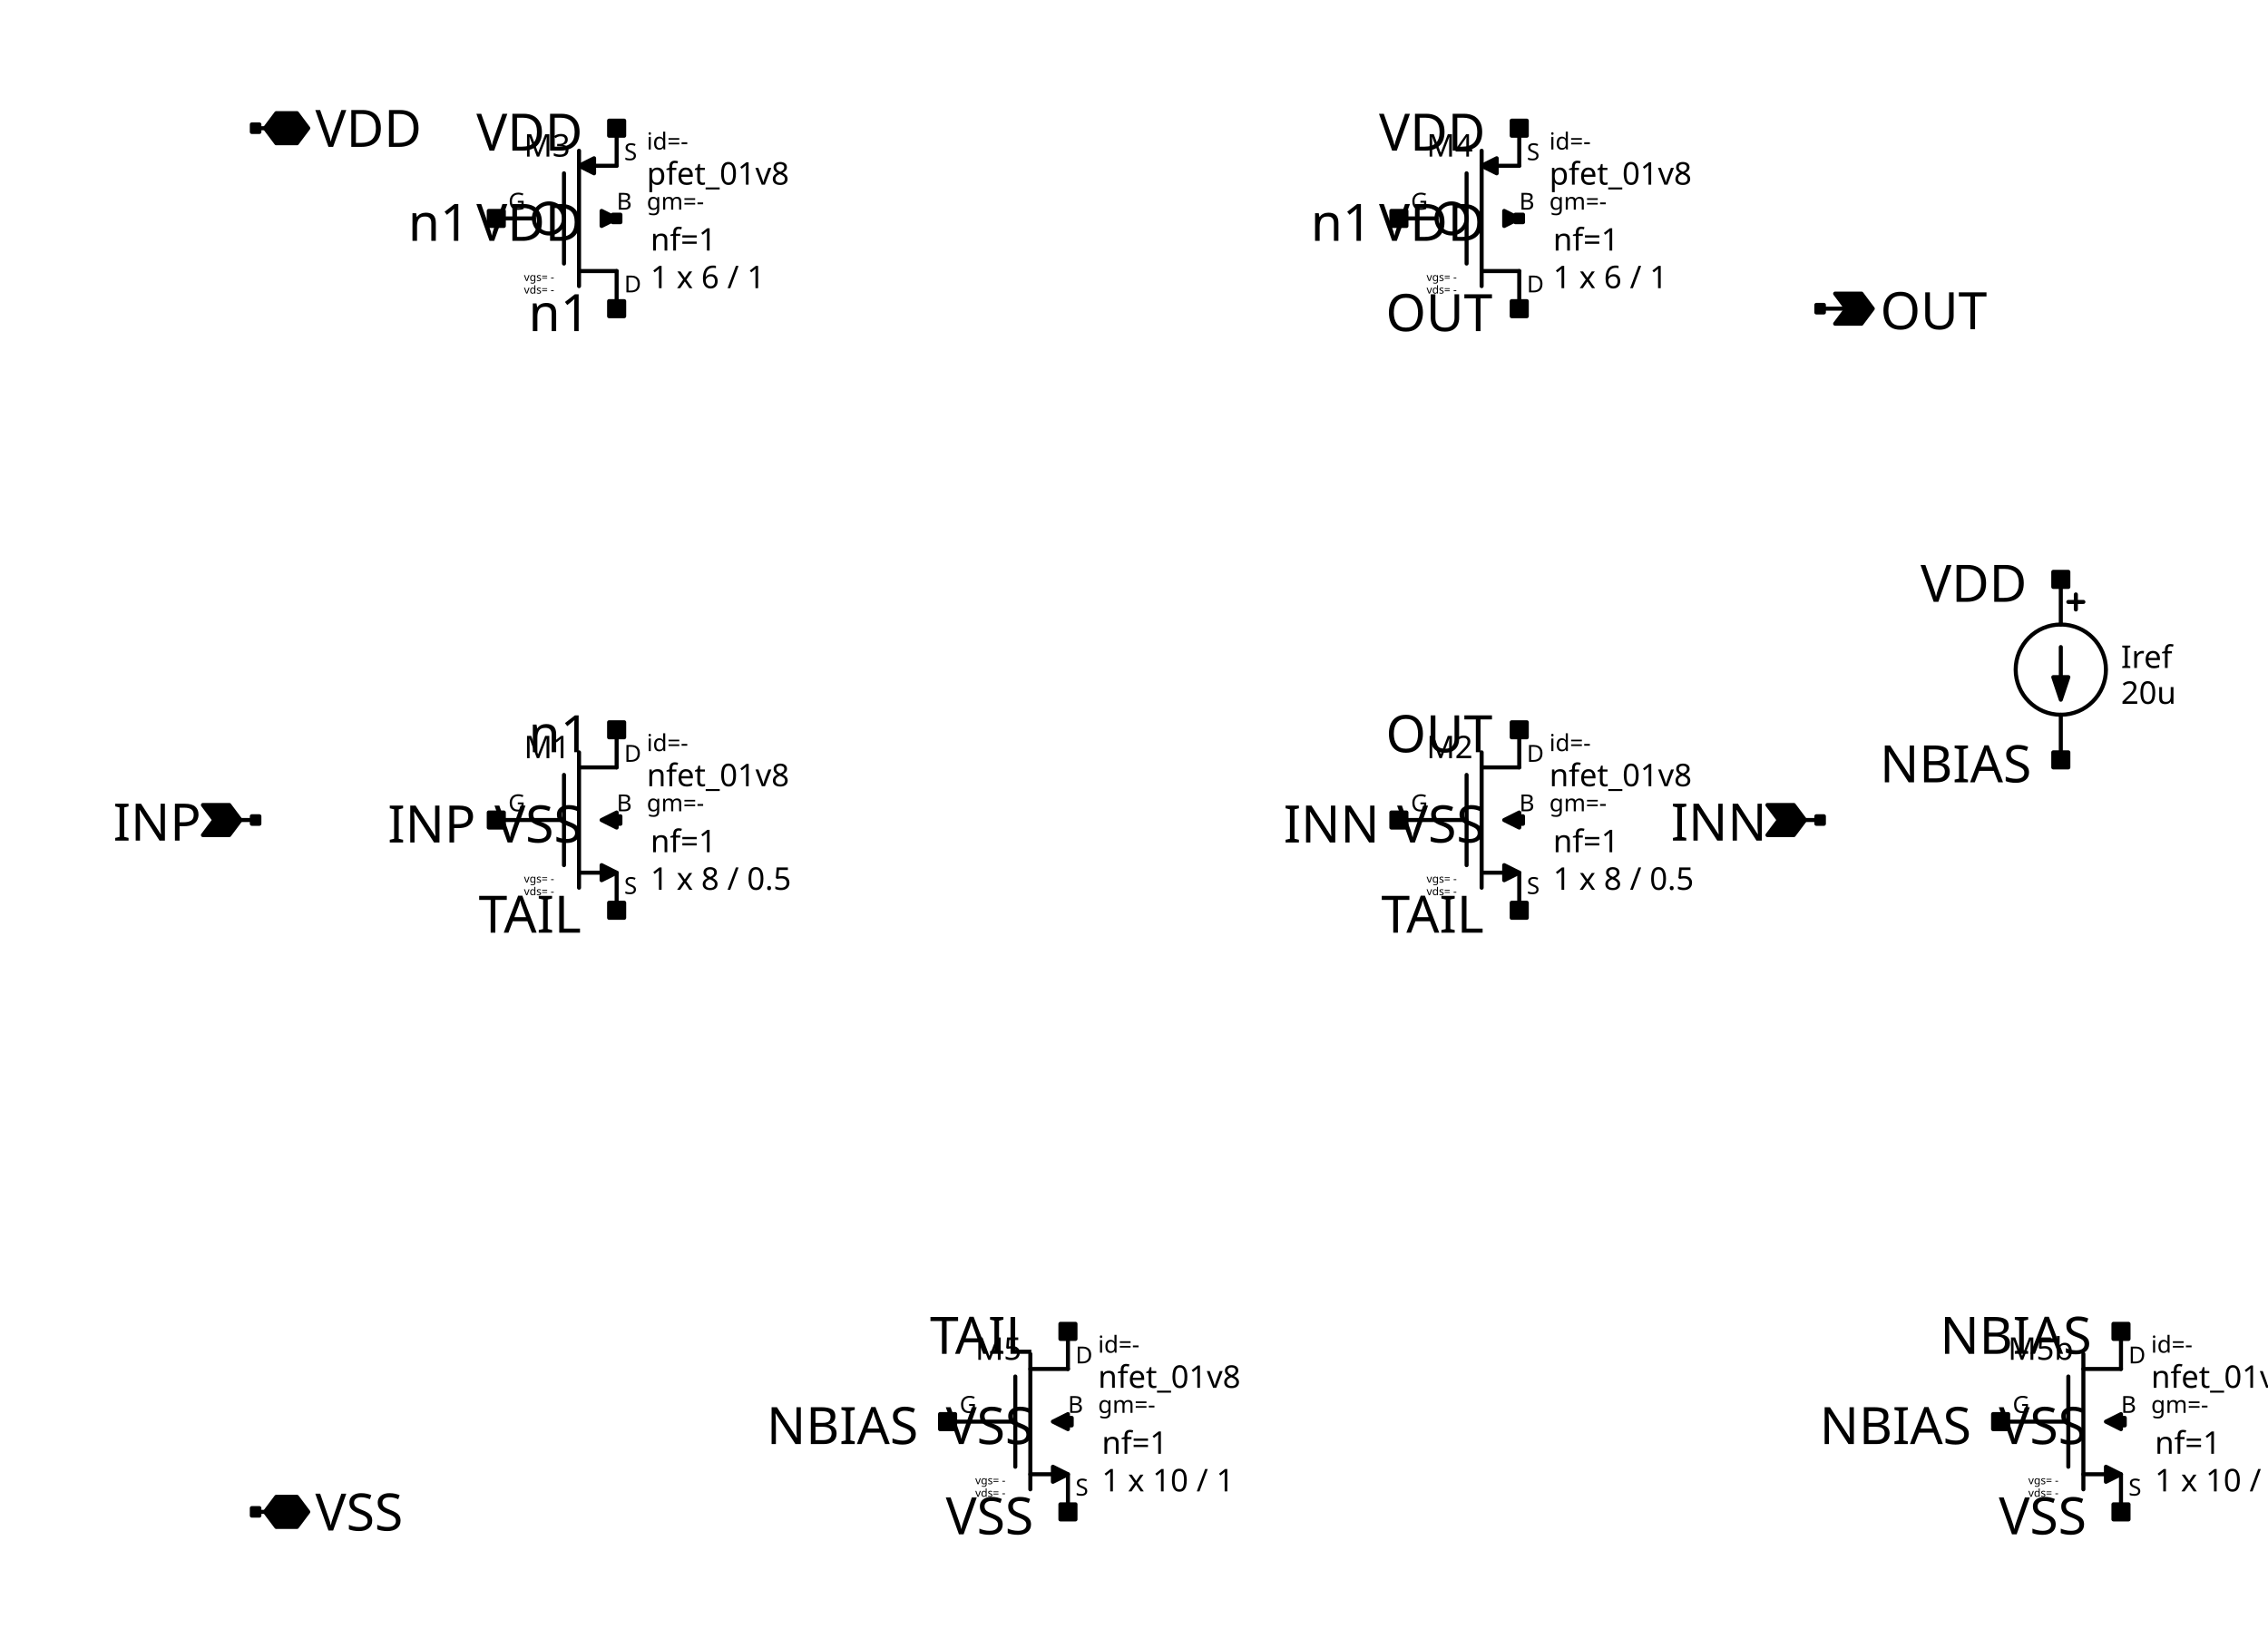
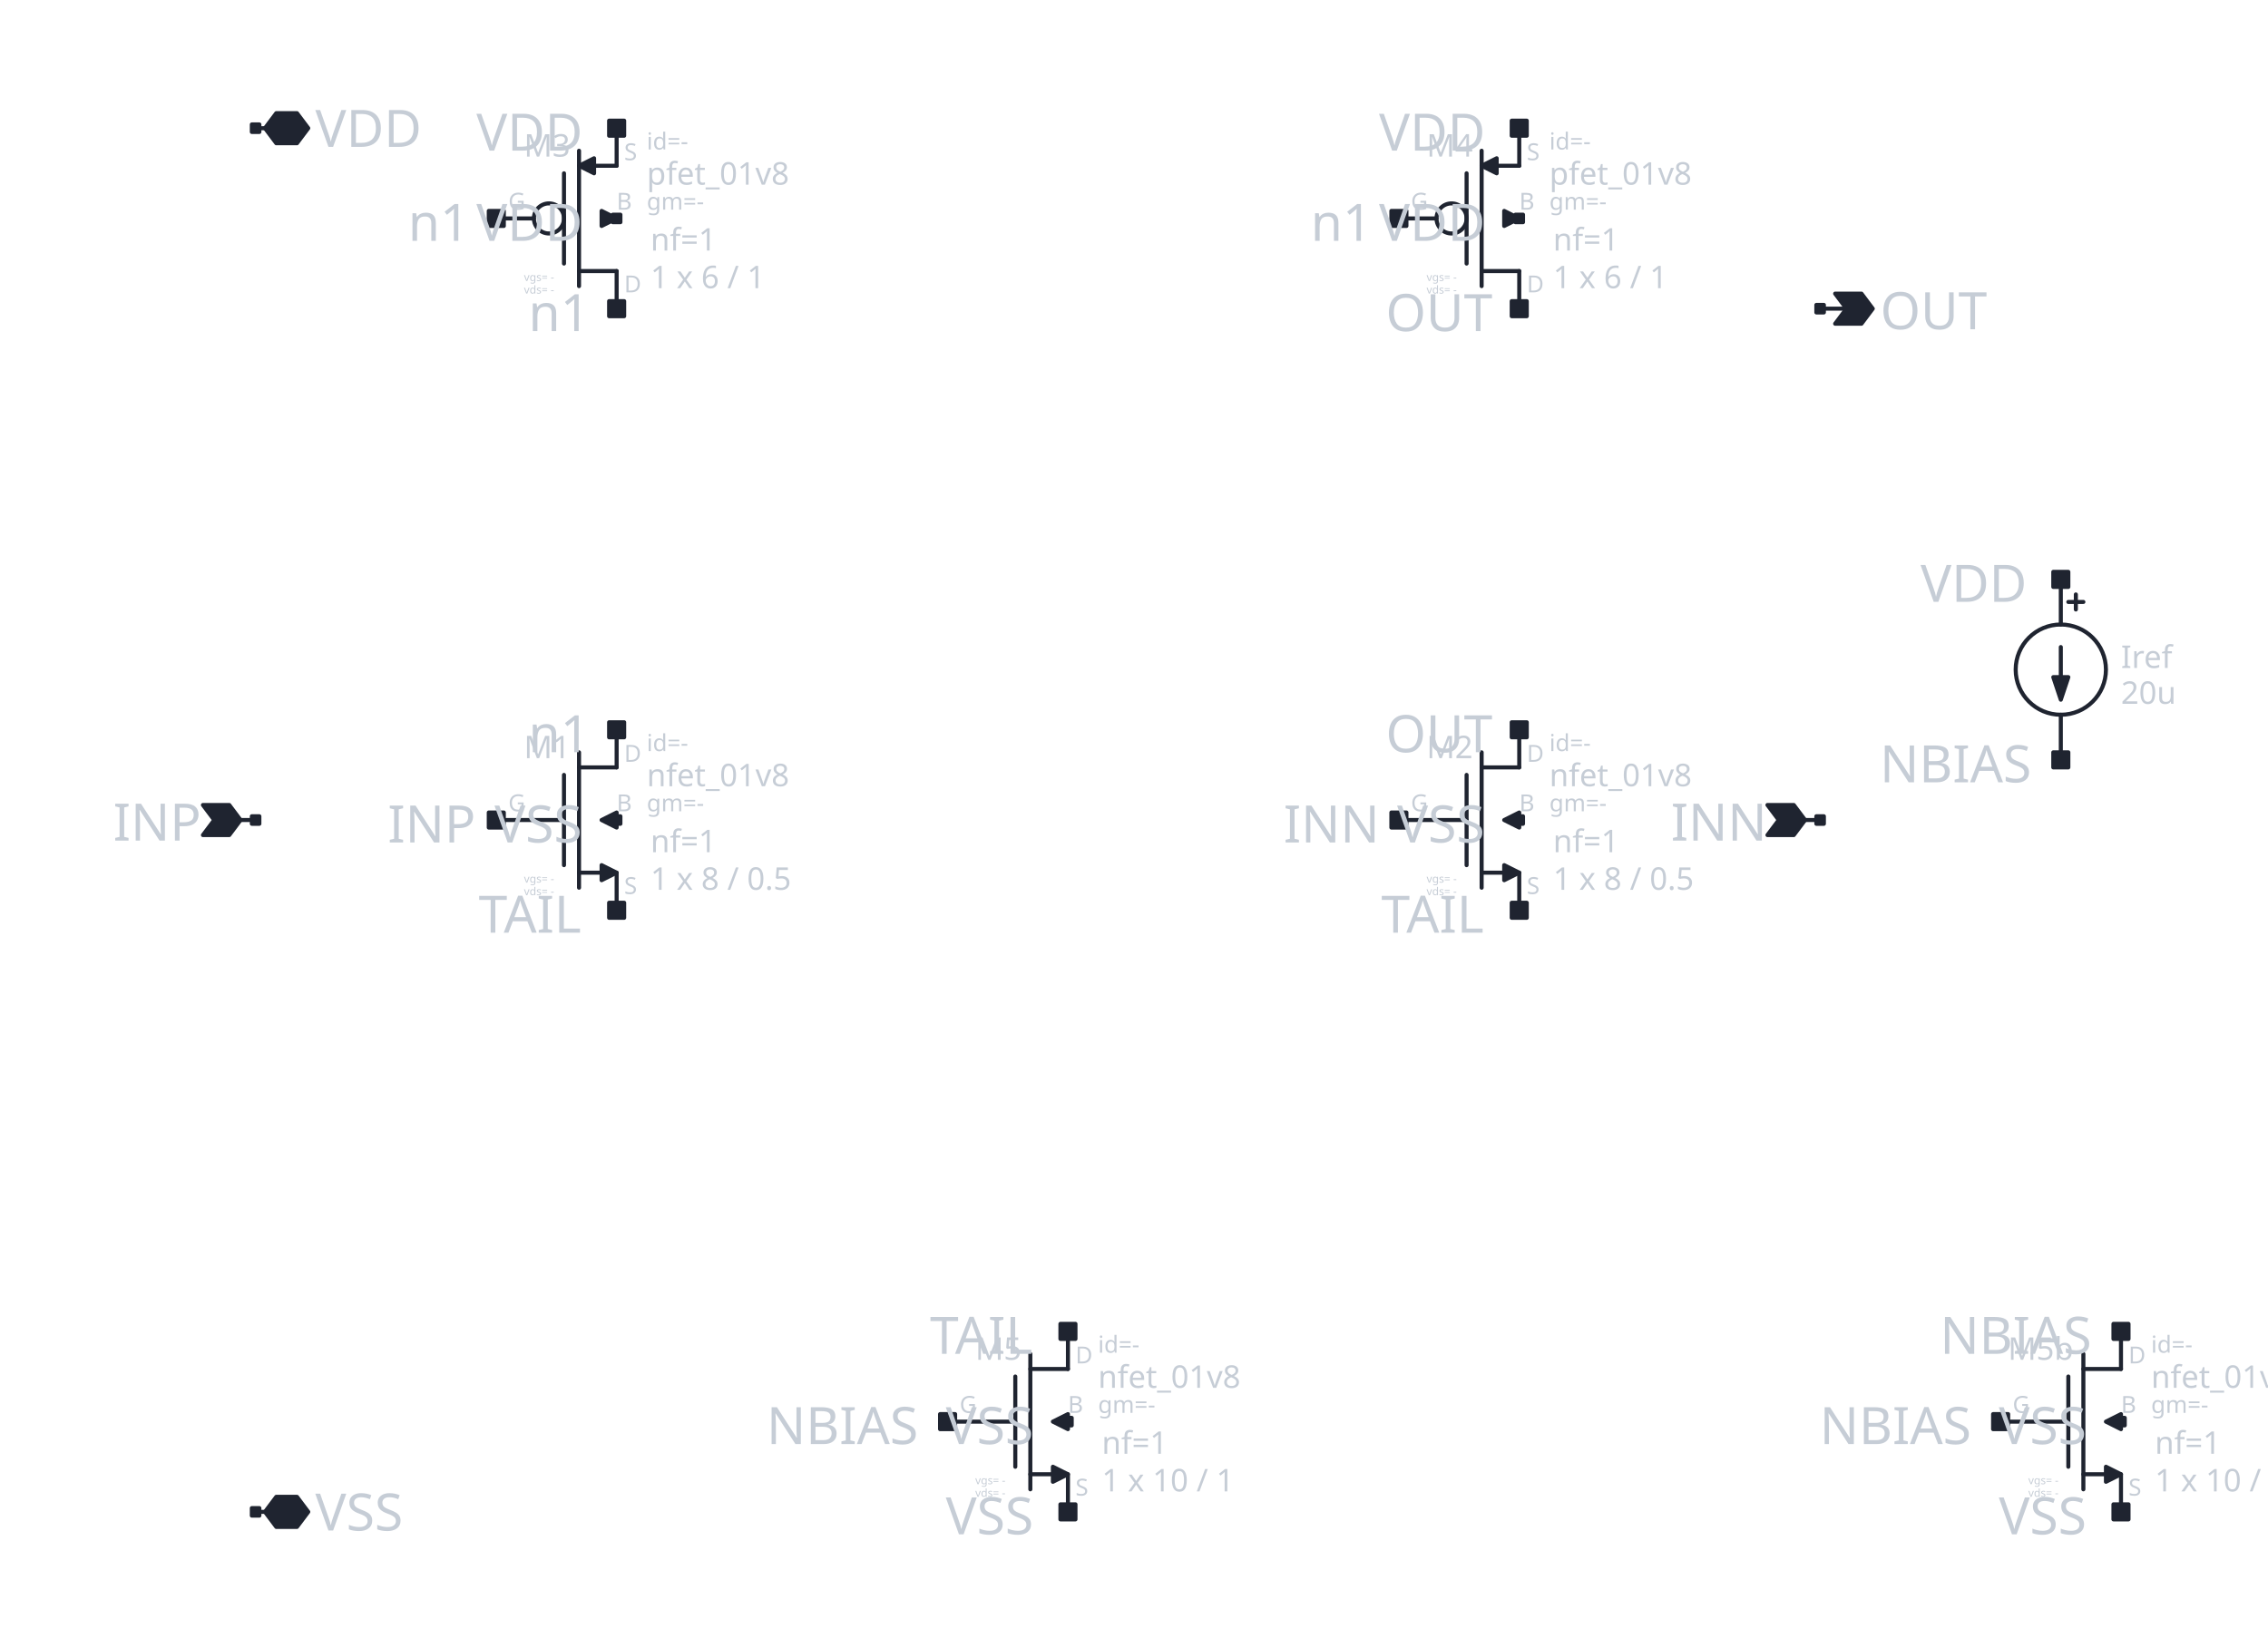
- <svg xmlns="http://www.w3.org/2000/svg" viewBox="-35.78 -16.71 1001.99 728.00" color="currentColor" version="1.1">
+ <svg xmlns="http://www.w3.org/2000/svg" viewBox="-35.78 -16.71 1001.99 728.00" version="1.1" role="img">
  <style type="text/css">
.l0{
-   fill: currentColor;
-   stroke: currentColor;
+   fill: #1f2430;
+   stroke: #1f2430;
  stroke-linecap:round;
  stroke-linejoin:round;
  stroke-width: 1.794;
}
.l1{
-   fill: currentColor;
-   stroke: currentColor;
+   fill: #1f2430;
+   stroke: #1f2430;
  stroke-linecap:round;
  stroke-linejoin:round;
  stroke-width: 1.794;
}
.l2{
-   fill: currentColor; fill-opacity: 0.2;
-   stroke: currentColor;
+   fill: #1f2430; fill-opacity: 0.2;
+   stroke: #1f2430;
  stroke-linecap:round;
  stroke-linejoin:round;
  stroke-width: 1.794;
}
.l3{
-   fill: currentColor; fill-opacity: 0.5;
-   stroke: currentColor;
+   fill: #1f2430; fill-opacity: 0.5;
+   stroke: #1f2430;
  stroke-linecap:round;
  stroke-linejoin:round;
  stroke-width: 1.794;
}
.l4{
-   fill: currentColor;
-   stroke: currentColor;
+   fill: #1f2430;
+   stroke: #1f2430;
  stroke-linecap:round;
  stroke-linejoin:round;
  stroke-width: 1.794;
}
.l5{
-   fill: currentColor;
-   stroke: currentColor;
+   fill: #1f2430;
+   stroke: #1f2430;
  stroke-linecap:round;
  stroke-linejoin:round;
  stroke-width: 1.794;
}
.l6{
-   fill: currentColor; fill-opacity: 0.5;
-   stroke: currentColor;
+   fill: #1f2430; fill-opacity: 0.5;
+   stroke: #1f2430;
  stroke-linecap:round;
  stroke-linejoin:round;
  stroke-width: 1.794;
}
.l7{
-   fill: currentColor; fill-opacity: 0.5;
-   stroke: currentColor;
+   fill: #1f2430; fill-opacity: 0.5;
+   stroke: #1f2430;
  stroke-linecap:round;
  stroke-linejoin:round;
  stroke-width: 1.794;
}
.l8{
-   fill: currentColor; fill-opacity: 0.5;
-   stroke: currentColor;
+   fill: #1f2430; fill-opacity: 0.5;
+   stroke: #1f2430;
  stroke-linecap:round;
  stroke-linejoin:round;
  stroke-width: 1.794;
}
.l9{
-   fill: currentColor; fill-opacity: 0.5;
-   stroke: currentColor;
+   fill: #1f2430; fill-opacity: 0.5;
+   stroke: #1f2430;
  stroke-linecap:round;
  stroke-linejoin:round;
  stroke-width: 1.794;
}
.l10{
-   fill: currentColor;
-   stroke: currentColor;
+   fill: #1f2430;
+   stroke: #1f2430;
  stroke-linecap:round;
  stroke-linejoin:round;
  stroke-width: 1.794;
}
.l11{
-   fill: currentColor; fill-opacity: 0.5;
-   stroke: currentColor;
+   fill: #1f2430; fill-opacity: 0.5;
+   stroke: #1f2430;
  stroke-linecap:round;
  stroke-linejoin:round;
  stroke-width: 1.794;
}
.l12{
-   fill: currentColor; fill-opacity: 0.5;
-   stroke: currentColor;
+   fill: #1f2430; fill-opacity: 0.5;
+   stroke: #1f2430;
  stroke-linecap:round;
  stroke-linejoin:round;
  stroke-width: 1.794;
}
.l13{
-   fill: currentColor; fill-opacity: 0.5;
-   stroke: currentColor;
+   fill: #1f2430; fill-opacity: 0.5;
+   stroke: #1f2430;
  stroke-linecap:round;
  stroke-linejoin:round;
  stroke-width: 1.794;
}
.l14{
-   fill: currentColor; fill-opacity: 0.2;
-   stroke: currentColor;
+   fill: #1f2430; fill-opacity: 0.2;
+   stroke: #1f2430;
  stroke-linecap:round;
  stroke-linejoin:round;
  stroke-width: 1.794;
}
.l15{
-   fill: currentColor; fill-opacity: 0.5;
-   stroke: currentColor;
+   fill: #1f2430; fill-opacity: 0.5;
+   stroke: #1f2430;
  stroke-linecap:round;
  stroke-linejoin:round;
  stroke-width: 1.794;
}
.l16{
-   fill: currentColor; fill-opacity: 0.5;
-   stroke: currentColor;
+   fill: #1f2430; fill-opacity: 0.5;
+   stroke: #1f2430;
  stroke-linecap:round;
  stroke-linejoin:round;
  stroke-width: 1.794;
}
.l17{
-   fill: currentColor; fill-opacity: 0.2;
-   stroke: currentColor;
+   fill: #1f2430; fill-opacity: 0.2;
+   stroke: #1f2430;
  stroke-linecap:round;
  stroke-linejoin:round;
  stroke-width: 1.794;
}
.l18{
-   fill: currentColor; fill-opacity: 0.5;
-   stroke: currentColor;
+   fill: #1f2430; fill-opacity: 0.5;
+   stroke: #1f2430;
  stroke-linecap:round;
  stroke-linejoin:round;
  stroke-width: 1.794;
}
.l19{
-   fill: currentColor; fill-opacity: 0.2;
-   stroke: currentColor;
+   fill: #1f2430; fill-opacity: 0.2;
+   stroke: #1f2430;
  stroke-linecap:round;
  stroke-linejoin:round;
  stroke-width: 1.794;
}
.l20{
-   fill: currentColor; fill-opacity: 0.2;
-   stroke: currentColor;
+   fill: #1f2430; fill-opacity: 0.2;
+   stroke: #1f2430;
  stroke-linecap:round;
  stroke-linejoin:round;
  stroke-width: 1.794;
}
.l21{
-   fill: currentColor; fill-opacity: 0.2;
-   stroke: currentColor;
+   fill: #1f2430; fill-opacity: 0.2;
+   stroke: #1f2430;
  stroke-linecap:round;
  stroke-linejoin:round;
  stroke-width: 1.794;
}
text {font-family: Sans-Serif;}
+ text { fill: #1f2430; }
+ text { fill: #c6cdd6; }
+ @media (prefers-color-scheme: dark) {
+   text { fill: #c6cdd6; }
+   .l0, .l1, .l2, .l3, .l4, .l5, .l6, .l7, .l8, .l9, .l10, .l11, .l12, .l13, .l14, .l15, .l16, .l17, .l18, .l19, .l20, .l21 { fill: #c6cdd6; stroke: #c6cdd6; }
+ }
</style>
  <path class="l4" d="M220.033 49.907L220.033 109.722" />
  <path class="l4" d="M236.648 39.938L236.648 56.553" />
  <path class="l4" d="M236.648 103.076L236.648 119.691" />
  <path class="l4" d="M213.386 59.877L213.386 99.753" />
  <path class="l4" d="M220.033 103.076L236.648 103.076" />
  <path class="l4" d="M226.679 56.553L236.648 56.553" />
  <path class="l4" d="M183.479 79.815L200.094 79.815" />
  <path class="l4" d="M226.679 53.23L220.033 56.553L226.679 59.877L226.679 53.23" />
  <circle class="l4" cx="206.74" cy="79.815" r="6.646" style="fill:none;" />
  <path class="l4" d="M618.799 49.907L618.799 109.722" />
  <path class="l4" d="M635.415 39.938L635.415 56.553" />
  <path class="l4" d="M635.415 103.076L635.415 119.691" />
  <path class="l4" d="M612.153 59.877L612.153 99.753" />
  <path class="l4" d="M618.799 103.076L635.415 103.076" />
  <path class="l4" d="M625.445 56.553L635.415 56.553" />
  <path class="l4" d="M582.246 79.815L598.861 79.815" />
  <path class="l4" d="M625.445 53.23L618.799 56.553L625.445 59.877L625.445 53.23" />
  <circle class="l4" cx="605.507" cy="79.815" r="6.646" style="fill:none;" />
  <path class="l4" d="M220.033 315.752L220.033 375.567" />
  <path class="l4" d="M183.479 345.659L213.386 345.659" />
  <path class="l4" d="M236.648 305.783L236.648 322.398" />
  <path class="l4" d="M236.648 368.921L236.648 385.536" />
  <path class="l4" d="M213.386 325.721L213.386 365.598" />
  <path class="l4" d="M220.033 322.398L236.648 322.398" />
  <path class="l4" d="M220.033 368.921L230.002 368.921" />
  <path class="l4" d="M230.002 365.598L236.648 368.921L230.002 372.244L230.002 365.598" />
  <path class="l4" d="M618.799 315.752L618.799 375.567" />
  <path class="l4" d="M582.246 345.659L612.153 345.659" />
  <path class="l4" d="M635.415 305.783L635.415 322.398" />
  <path class="l4" d="M635.415 368.921L635.415 385.536" />
  <path class="l4" d="M612.153 325.721L612.153 365.598" />
  <path class="l4" d="M618.799 322.398L635.415 322.398" />
  <path class="l4" d="M618.799 368.921L628.768 368.921" />
  <path class="l4" d="M628.768 365.598L635.415 368.921L628.768 372.244L628.768 365.598" />
  <path class="l4" d="M419.416 581.596L419.416 641.411" />
  <path class="l4" d="M382.862 611.504L412.77 611.504" />
  <path class="l4" d="M436.031 571.627L436.031 588.242" />
  <path class="l4" d="M436.031 634.765L436.031 651.38" />
  <path class="l4" d="M412.77 591.565L412.77 631.442" />
  <path class="l4" d="M419.416 588.242L436.031 588.242" />
  <path class="l4" d="M419.416 634.765L429.385 634.765" />
  <path class="l4" d="M429.385 631.442L436.031 634.765L429.385 638.088L429.385 631.442" />
  <path class="l4" d="M884.644 581.596L884.644 641.411" />
  <path class="l4" d="M848.09 611.504L877.998 611.504" />
  <path class="l4" d="M901.259 571.627L901.259 588.242" />
  <path class="l4" d="M901.259 634.765L901.259 651.38" />
  <path class="l4" d="M877.998 591.565L877.998 631.442" />
  <path class="l4" d="M884.644 588.242L901.259 588.242" />
  <path class="l4" d="M884.644 634.765L894.613 634.765" />
  <path class="l4" d="M894.613 631.442L901.259 634.765L894.613 638.088L894.613 631.442" />
  <path class="l4" d="M874.675 239.321L874.675 259.26" />
  <path class="l4" d="M874.675 299.136L874.675 319.075" />
  <path class="l4" d="M877.998 249.291L884.644 249.291" />
  <path class="l4" d="M881.321 245.968L881.321 252.614" />
  <path class="l4" d="M874.675 269.229L874.675 282.521L877.998 282.521L874.675 292.49L871.351 282.521L874.675 282.521L874.675 269.229" />
  <circle class="l4" cx="874.675" cy="279.198" r="19.938" style="fill:none;" />
  <path class="l5" d="M230.002 76.492L236.648 79.815L230.002 83.138L230.002 76.492" />
  <path class="l5" d="M233.325 116.368L239.971 116.368L239.971 123.015L233.325 123.015L233.325 116.368z" />
  <path class="l5" d="M180.156 76.492L186.802 76.492L186.802 83.138L180.156 83.138L180.156 76.492z" />
  <path class="l5" d="M233.325 36.615L239.971 36.615L239.971 43.261L233.325 43.261L233.325 36.615z" />
  <path class="l5" d="M236.544 79.711L236.752 79.711L236.752 79.919L236.544 79.919L236.544 79.711z" />
  <path class="l5" d="M234.986 118.03L238.309 118.03L238.309 121.353L234.986 121.353L234.986 118.03z" />
  <path class="l5" d="M181.817 78.153L185.14 78.153L185.14 81.476L181.817 81.476L181.817 78.153z" />
  <path class="l5" d="M234.986 38.277L238.309 38.277L238.309 41.6L234.986 41.6L234.986 38.277z" />
  <path class="l5" d="M234.986 78.153L238.309 78.153L238.309 81.476L234.986 81.476L234.986 78.153z" />
  <path class="l5" d="M628.768 76.492L635.415 79.815L628.768 83.138L628.768 76.492" />
  <path class="l5" d="M632.091 116.368L638.738 116.368L638.738 123.015L632.091 123.015L632.091 116.368z" />
  <path class="l5" d="M578.923 76.492L585.569 76.492L585.569 83.138L578.923 83.138L578.923 76.492z" />
  <path class="l5" d="M632.091 36.615L638.738 36.615L638.738 43.261L632.091 43.261L632.091 36.615z" />
  <path class="l5" d="M635.311 79.711L635.518 79.711L635.518 79.919L635.311 79.919L635.311 79.711z" />
  <path class="l5" d="M633.753 118.03L637.076 118.03L637.076 121.353L633.753 121.353L633.753 118.03z" />
  <path class="l5" d="M580.584 78.153L583.907 78.153L583.907 81.476L580.584 81.476L580.584 78.153z" />
  <path class="l5" d="M633.753 38.277L637.076 38.277L637.076 41.6L633.753 41.6L633.753 38.277z" />
  <path class="l5" d="M633.753 78.153L637.076 78.153L637.076 81.476L633.753 81.476L633.753 78.153z" />
  <path class="l5" d="M236.648 342.336L230.002 345.659L236.648 348.982L236.648 342.336" />
  <path class="l5" d="M233.325 302.46L239.971 302.46L239.971 309.106L233.325 309.106L233.325 302.46z" />
  <path class="l5" d="M180.156 342.336L186.802 342.336L186.802 348.982L180.156 348.982L180.156 342.336z" />
  <path class="l5" d="M233.325 382.213L239.971 382.213L239.971 388.859L233.325 388.859L233.325 382.213z" />
  <path class="l5" d="M236.544 345.555L236.752 345.555L236.752 345.763L236.544 345.763L236.544 345.555z" />
  <path class="l5" d="M234.986 304.121L238.309 304.121L238.309 307.444L234.986 307.444L234.986 304.121z" />
  <path class="l5" d="M181.817 343.998L185.14 343.998L185.14 347.321L181.817 347.321L181.817 343.998z" />
  <path class="l5" d="M234.986 383.874L238.309 383.874L238.309 387.197L234.986 387.197L234.986 383.874z" />
  <path class="l5" d="M234.986 343.998L238.309 343.998L238.309 347.321L234.986 347.321L234.986 343.998z" />
  <path class="l5" d="M635.415 342.336L628.768 345.659L635.415 348.982L635.415 342.336" />
  <path class="l5" d="M632.091 302.46L638.738 302.46L638.738 309.106L632.091 309.106L632.091 302.46z" />
  <path class="l5" d="M578.923 342.336L585.569 342.336L585.569 348.982L578.923 348.982L578.923 342.336z" />
  <path class="l5" d="M632.091 382.213L638.738 382.213L638.738 388.859L632.091 388.859L632.091 382.213z" />
  <path class="l5" d="M635.311 345.555L635.518 345.555L635.518 345.763L635.311 345.763L635.311 345.555z" />
  <path class="l5" d="M633.753 304.121L637.076 304.121L637.076 307.444L633.753 307.444L633.753 304.121z" />
  <path class="l5" d="M580.584 343.998L583.907 343.998L583.907 347.321L580.584 347.321L580.584 343.998z" />
  <path class="l5" d="M633.753 383.874L637.076 383.874L637.076 387.197L633.753 387.197L633.753 383.874z" />
  <path class="l5" d="M633.753 343.998L637.076 343.998L637.076 347.321L633.753 347.321L633.753 343.998z" />
  <path class="l5" d="M436.031 608.181L429.385 611.504L436.031 614.827L436.031 608.181" />
  <path class="l5" d="M432.708 568.304L439.354 568.304L439.354 574.95L432.708 574.95L432.708 568.304z" />
  <path class="l5" d="M379.539 608.181L386.185 608.181L386.185 614.827L379.539 614.827L379.539 608.181z" />
  <path class="l5" d="M432.708 648.057L439.354 648.057L439.354 654.703L432.708 654.703L432.708 648.057z" />
  <path class="l5" d="M435.927 611.4L436.135 611.4L436.135 611.608L435.927 611.608L435.927 611.4z" />
  <path class="l5" d="M434.37 569.966L437.693 569.966L437.693 573.289L434.37 573.289L434.37 569.966z" />
  <path class="l5" d="M381.201 609.842L384.524 609.842L384.524 613.165L381.201 613.165L381.201 609.842z" />
  <path class="l5" d="M434.37 649.719L437.693 649.719L437.693 653.042L434.37 653.042L434.37 649.719z" />
  <path class="l5" d="M434.37 609.842L437.693 609.842L437.693 613.165L434.37 613.165L434.37 609.842z" />
  <path class="l5" d="M901.259 608.181L894.613 611.504L901.259 614.827L901.259 608.181" />
  <path class="l5" d="M897.936 568.304L904.582 568.304L904.582 574.95L897.936 574.95L897.936 568.304z" />
  <path class="l5" d="M844.767 608.181L851.413 608.181L851.413 614.827L844.767 614.827L844.767 608.181z" />
  <path class="l5" d="M897.936 648.057L904.582 648.057L904.582 654.703L897.936 654.703L897.936 648.057z" />
  <path class="l5" d="M901.155 611.4L901.363 611.4L901.363 611.608L901.155 611.608L901.155 611.4z" />
  <path class="l5" d="M899.597 569.966L902.921 569.966L902.921 573.289L899.597 573.289L899.597 569.966z" />
  <path class="l5" d="M846.429 609.842L849.752 609.842L849.752 613.165L846.429 613.165L846.429 609.842z" />
  <path class="l5" d="M899.597 649.719L902.921 649.719L902.921 653.042L899.597 653.042L899.597 649.719z" />
  <path class="l5" d="M899.597 609.842L902.921 609.842L902.921 613.165L899.597 613.165L899.597 609.842z" />
  <path class="l5" d="M871.351 235.998L877.998 235.998L877.998 242.645L871.351 242.645L871.351 235.998z" />
  <path class="l5" d="M871.351 315.752L877.998 315.752L877.998 322.398L871.351 322.398L871.351 315.752z" />
  <path class="l5" d="M873.013 237.66L876.336 237.66L876.336 240.983L873.013 240.983L873.013 237.66z" />
  <path class="l5" d="M873.013 317.413L876.336 317.413L876.336 320.736L873.013 320.736L873.013 317.413z" />
  <path class="l5" d="M70.495 345.659L77.141 345.659" />
  <path class="l5" d="M70.495 345.659L65.51 339.013L53.88 339.013L58.864 345.659L53.88 352.305L65.51 352.305L70.495 345.659" />
  <path class="l5" d="M75.48 343.998L78.803 343.998L78.803 347.321L75.48 347.321L75.48 343.998z" />
  <path class="l5" d="M761.691 345.659L768.337 345.659" />
  <path class="l5" d="M761.691 345.659L756.706 339.013L745.075 339.013L750.06 345.659L745.075 352.305L756.706 352.305L761.691 345.659" />
  <path class="l5" d="M766.675 343.998L769.998 343.998L769.998 347.321L766.675 347.321L766.675 343.998z" />
  <path class="l5" d="M768.337 119.691L779.967 119.691" />
  <path class="l5" d="M791.598 119.691L786.614 113.045L774.983 113.045L779.967 119.691L774.983 126.338L786.614 126.338L791.598 119.691" />
  <path class="l5" d="M766.675 118.03L769.998 118.03L769.998 121.353L766.675 121.353L766.675 118.03z" />
  <path class="l5" d="M77.141 39.938L81.295 39.938" />
  <path class="l5" d="M95.418 46.584L100.403 39.938L95.418 33.292L86.279 33.292L81.295 39.938L86.279 46.584L95.418 46.584" />
  <path class="l5" d="M75.48 38.277L78.803 38.277L78.803 41.6L75.48 41.6L75.48 38.277z" />
  <path class="l5" d="M77.141 651.38L81.295 651.38" />
  <path class="l5" d="M95.418 658.027L100.403 651.38L95.418 644.734L86.279 644.734L81.295 651.38L86.279 658.027L95.418 658.027" />
  <path class="l5" d="M75.48 649.719L78.803 649.719L78.803 653.042L75.48 653.042L75.48 649.719z" />
  <text fill="currentColor" xml:space="preserve" font-size="13.824" transform="translate(195.709, 52.4902)">M3</text>
  <text fill="currentColor" xml:space="preserve" font-size="10.368" transform="translate(239.971, 112.49)">D</text>
  <text fill="currentColor" xml:space="preserve" font-size="10.368" transform="translate(239.971, 54.0755)">S</text>
  <text fill="currentColor" xml:space="preserve" font-size="10.368" transform="translate(236.648, 75.9367)">B</text>
  <text fill="currentColor" xml:space="preserve" font-size="10.368" transform="translate(188.771, 75.9367)">G</text>
  <text fill="currentColor" xml:space="preserve" font-size="13.824" transform="translate(249.94, 64.8802)">pfet_01v8</text>
  <text fill="currentColor" xml:space="preserve" font-size="13.824" transform="translate(251.602, 110.644)">1 x 6 / 1</text>
  <text fill="currentColor" xml:space="preserve" font-size="13.824" transform="translate(251.602, 94.0284)">nf=1</text>
  <text fill="currentColor" xml:space="preserve" font-size="10.368" transform="translate(249.94, 49.3522)">id=-</text>
  <text fill="currentColor" xml:space="preserve" font-size="10.368" transform="translate(249.94, 75.9367)">gm=-</text>
  <text fill="currentColor" xml:space="preserve" font-size="4.838" transform="translate(195.709, 107.469)">vgs= -  </text>
  <text fill="currentColor" xml:space="preserve" font-size="4.838" transform="translate(195.709, 113.019)">vds= -  </text>
  <text fill="currentColor" xml:space="preserve" font-size="22.809" transform="translate(197.679, 129.603)">n1</text>
  <text fill="currentColor" xml:space="preserve" font-size="22.809" transform="translate(144.51, 89.7258)">n1</text>
  <text fill="currentColor" xml:space="preserve" font-size="22.809" transform="translate(174.679, 49.8492)">VDD</text>
  <text fill="currentColor" xml:space="preserve" font-size="22.809" transform="translate(174.679, 89.7258)">VDD</text>
  <text fill="currentColor" xml:space="preserve" font-size="13.824" transform="translate(594.476, 52.4902)">M4</text>
  <text fill="currentColor" xml:space="preserve" font-size="10.368" transform="translate(638.738, 112.49)">D</text>
  <text fill="currentColor" xml:space="preserve" font-size="10.368" transform="translate(638.738, 54.0755)">S</text>
  <text fill="currentColor" xml:space="preserve" font-size="10.368" transform="translate(635.415, 75.9367)">B</text>
  <text fill="currentColor" xml:space="preserve" font-size="10.368" transform="translate(587.538, 75.9367)">G</text>
  <text fill="currentColor" xml:space="preserve" font-size="13.824" transform="translate(648.707, 64.8802)">pfet_01v8</text>
  <text fill="currentColor" xml:space="preserve" font-size="13.824" transform="translate(650.368, 110.644)">1 x 6 / 1</text>
  <text fill="currentColor" xml:space="preserve" font-size="13.824" transform="translate(650.368, 94.0284)">nf=1</text>
  <text fill="currentColor" xml:space="preserve" font-size="10.368" transform="translate(648.707, 49.3522)">id=-</text>
  <text fill="currentColor" xml:space="preserve" font-size="10.368" transform="translate(648.707, 75.9367)">gm=-</text>
  <text fill="currentColor" xml:space="preserve" font-size="4.838" transform="translate(594.476, 107.469)">vgs= -  </text>
  <text fill="currentColor" xml:space="preserve" font-size="4.838" transform="translate(594.476, 113.019)">vds= -  </text>
  <text fill="currentColor" xml:space="preserve" font-size="22.809" transform="translate(576.445, 129.603)">OUT</text>
  <text fill="currentColor" xml:space="preserve" font-size="22.809" transform="translate(543.276, 89.7258)">n1</text>
  <text fill="currentColor" xml:space="preserve" font-size="22.809" transform="translate(573.445, 49.8492)">VDD</text>
  <text fill="currentColor" xml:space="preserve" font-size="22.809" transform="translate(573.445, 89.7258)">VDD</text>
  <text fill="currentColor" xml:space="preserve" font-size="13.824" transform="translate(195.709, 318.335)">M1</text>
  <text fill="currentColor" xml:space="preserve" font-size="10.368" transform="translate(239.971, 378.335)">S</text>
  <text fill="currentColor" xml:space="preserve" font-size="10.368" transform="translate(239.971, 319.92)">D</text>
  <text fill="currentColor" xml:space="preserve" font-size="10.368" transform="translate(236.648, 341.781)">B</text>
  <text fill="currentColor" xml:space="preserve" font-size="10.368" transform="translate(188.771, 341.781)">G</text>
  <text fill="currentColor" xml:space="preserve" font-size="13.824" transform="translate(249.94, 330.725)">nfet_01v8</text>
  <text fill="currentColor" xml:space="preserve" font-size="13.824" transform="translate(251.602, 376.488)">1 x 8 / 0.5</text>
  <text fill="currentColor" xml:space="preserve" font-size="13.824" transform="translate(251.602, 359.873)">nf=1</text>
  <text fill="currentColor" xml:space="preserve" font-size="10.368" transform="translate(249.94, 315.197)">id=-</text>
  <text fill="currentColor" xml:space="preserve" font-size="10.368" transform="translate(249.94, 341.781)">gm=-</text>
  <text fill="currentColor" xml:space="preserve" font-size="4.838" transform="translate(195.709, 373.314)">vgs= -  </text>
  <text fill="currentColor" xml:space="preserve" font-size="4.838" transform="translate(195.709, 378.863)">vds= -  </text>
  <text fill="currentColor" xml:space="preserve" font-size="22.809" transform="translate(197.679, 315.694)">n1</text>
  <text fill="currentColor" xml:space="preserve" font-size="22.809" transform="translate(135.51, 355.57)">INP</text>
  <text fill="currentColor" xml:space="preserve" font-size="22.809" transform="translate(175.679, 395.447)">TAIL</text>
  <text fill="currentColor" xml:space="preserve" font-size="22.809" transform="translate(182.679, 355.57)">VSS</text>
  <text fill="currentColor" xml:space="preserve" font-size="13.824" transform="translate(594.476, 318.335)">M2</text>
  <text fill="currentColor" xml:space="preserve" font-size="10.368" transform="translate(638.738, 378.335)">S</text>
  <text fill="currentColor" xml:space="preserve" font-size="10.368" transform="translate(638.738, 319.92)">D</text>
  <text fill="currentColor" xml:space="preserve" font-size="10.368" transform="translate(635.415, 341.781)">B</text>
  <text fill="currentColor" xml:space="preserve" font-size="10.368" transform="translate(587.538, 341.781)">G</text>
  <text fill="currentColor" xml:space="preserve" font-size="13.824" transform="translate(648.707, 330.725)">nfet_01v8</text>
  <text fill="currentColor" xml:space="preserve" font-size="13.824" transform="translate(650.368, 376.488)">1 x 8 / 0.5</text>
  <text fill="currentColor" xml:space="preserve" font-size="13.824" transform="translate(650.368, 359.873)">nf=1</text>
  <text fill="currentColor" xml:space="preserve" font-size="10.368" transform="translate(648.707, 315.197)">id=-</text>
  <text fill="currentColor" xml:space="preserve" font-size="10.368" transform="translate(648.707, 341.781)">gm=-</text>
  <text fill="currentColor" xml:space="preserve" font-size="4.838" transform="translate(594.476, 373.314)">vgs= -  </text>
  <text fill="currentColor" xml:space="preserve" font-size="4.838" transform="translate(594.476, 378.863)">vds= -  </text>
  <text fill="currentColor" xml:space="preserve" font-size="22.809" transform="translate(576.445, 315.694)">OUT</text>
  <text fill="currentColor" xml:space="preserve" font-size="22.809" transform="translate(531.276, 355.57)">INN</text>
  <text fill="currentColor" xml:space="preserve" font-size="22.809" transform="translate(574.445, 395.447)">TAIL</text>
  <text fill="currentColor" xml:space="preserve" font-size="22.809" transform="translate(581.445, 355.57)">VSS</text>
  <text fill="currentColor" xml:space="preserve" font-size="13.824" transform="translate(395.093, 584.179)">M5</text>
  <text fill="currentColor" xml:space="preserve" font-size="10.368" transform="translate(439.354, 644.179)">S</text>
  <text fill="currentColor" xml:space="preserve" font-size="10.368" transform="translate(439.354, 585.764)">D</text>
  <text fill="currentColor" xml:space="preserve" font-size="10.368" transform="translate(436.031, 607.626)">B</text>
  <text fill="currentColor" xml:space="preserve" font-size="10.368" transform="translate(388.155, 607.626)">G</text>
  <text fill="currentColor" xml:space="preserve" font-size="13.824" transform="translate(449.323, 596.569)">nfet_01v8</text>
  <text fill="currentColor" xml:space="preserve" font-size="13.824" transform="translate(450.985, 642.333)">1 x 10 / 1</text>
  <text fill="currentColor" xml:space="preserve" font-size="13.824" transform="translate(450.985, 625.717)">nf=1</text>
  <text fill="currentColor" xml:space="preserve" font-size="10.368" transform="translate(449.323, 581.041)">id=-</text>
  <text fill="currentColor" xml:space="preserve" font-size="10.368" transform="translate(449.323, 607.626)">gm=-</text>
  <text fill="currentColor" xml:space="preserve" font-size="4.838" transform="translate(395.093, 639.158)">vgs= -  </text>
  <text fill="currentColor" xml:space="preserve" font-size="4.838" transform="translate(395.093, 644.708)">vds= -  </text>
  <text fill="currentColor" xml:space="preserve" font-size="22.809" transform="translate(375.062, 581.538)">TAIL</text>
  <text fill="currentColor" xml:space="preserve" font-size="22.809" transform="translate(302.893, 621.415)">NBIAS</text>
  <text fill="currentColor" xml:space="preserve" font-size="22.809" transform="translate(382.062, 661.291)">VSS</text>
  <text fill="currentColor" xml:space="preserve" font-size="22.809" transform="translate(382.062, 621.415)">VSS</text>
  <text fill="currentColor" xml:space="preserve" font-size="13.824" transform="translate(851.321, 584.179)">M5b</text>
  <text fill="currentColor" xml:space="preserve" font-size="10.368" transform="translate(904.582, 644.179)">S</text>
  <text fill="currentColor" xml:space="preserve" font-size="10.368" transform="translate(904.582, 585.764)">D</text>
  <text fill="currentColor" xml:space="preserve" font-size="10.368" transform="translate(901.259, 607.626)">B</text>
  <text fill="currentColor" xml:space="preserve" font-size="10.368" transform="translate(853.382, 607.626)">G</text>
  <text fill="currentColor" xml:space="preserve" font-size="13.824" transform="translate(914.551, 596.569)">nfet_01v8</text>
  <text fill="currentColor" xml:space="preserve" font-size="13.824" transform="translate(916.213, 642.333)">1 x 10 / 1</text>
  <text fill="currentColor" xml:space="preserve" font-size="13.824" transform="translate(916.213, 625.717)">nf=1</text>
  <text fill="currentColor" xml:space="preserve" font-size="10.368" transform="translate(914.551, 581.041)">id=-</text>
  <text fill="currentColor" xml:space="preserve" font-size="10.368" transform="translate(914.551, 607.626)">gm=-</text>
  <text fill="currentColor" xml:space="preserve" font-size="4.838" transform="translate(860.321, 639.158)">vgs= -  </text>
  <text fill="currentColor" xml:space="preserve" font-size="4.838" transform="translate(860.321, 644.708)">vds= -  </text>
  <text fill="currentColor" xml:space="preserve" font-size="22.809" transform="translate(821.29, 581.538)">NBIAS</text>
  <text fill="currentColor" xml:space="preserve" font-size="22.809" transform="translate(768.121, 621.415)">NBIAS</text>
  <text fill="currentColor" xml:space="preserve" font-size="22.809" transform="translate(847.29, 661.291)">VSS</text>
  <text fill="currentColor" xml:space="preserve" font-size="22.809" transform="translate(847.29, 621.415)">VSS</text>
  <text fill="currentColor" xml:space="preserve" font-size="13.824" transform="translate(901.259, 278.458)">Iref</text>
  <text fill="currentColor" xml:space="preserve" font-size="13.824" transform="translate(901.259, 294.314)">20u</text>
  <text fill="currentColor" xml:space="preserve" font-size="22.809" transform="translate(812.705, 249.233)">VDD</text>
  <text fill="currentColor" xml:space="preserve" font-size="22.809" transform="translate(794.705, 328.986)">NBIAS</text>
  <text fill="currentColor" xml:space="preserve" font-size="22.809" transform="translate(14.2182, 354.74)">INP</text>
  <text fill="currentColor" xml:space="preserve" font-size="22.809" transform="translate(702.414, 354.74)">INN</text>
  <text fill="currentColor" xml:space="preserve" font-size="22.809" transform="translate(794.921, 128.772)">OUT</text>
  <text fill="currentColor" xml:space="preserve" font-size="22.809" transform="translate(103.518, 48.1876)">VDD</text>
  <text fill="currentColor" xml:space="preserve" font-size="22.809" transform="translate(103.518, 659.63)">VSS</text>
</svg>
